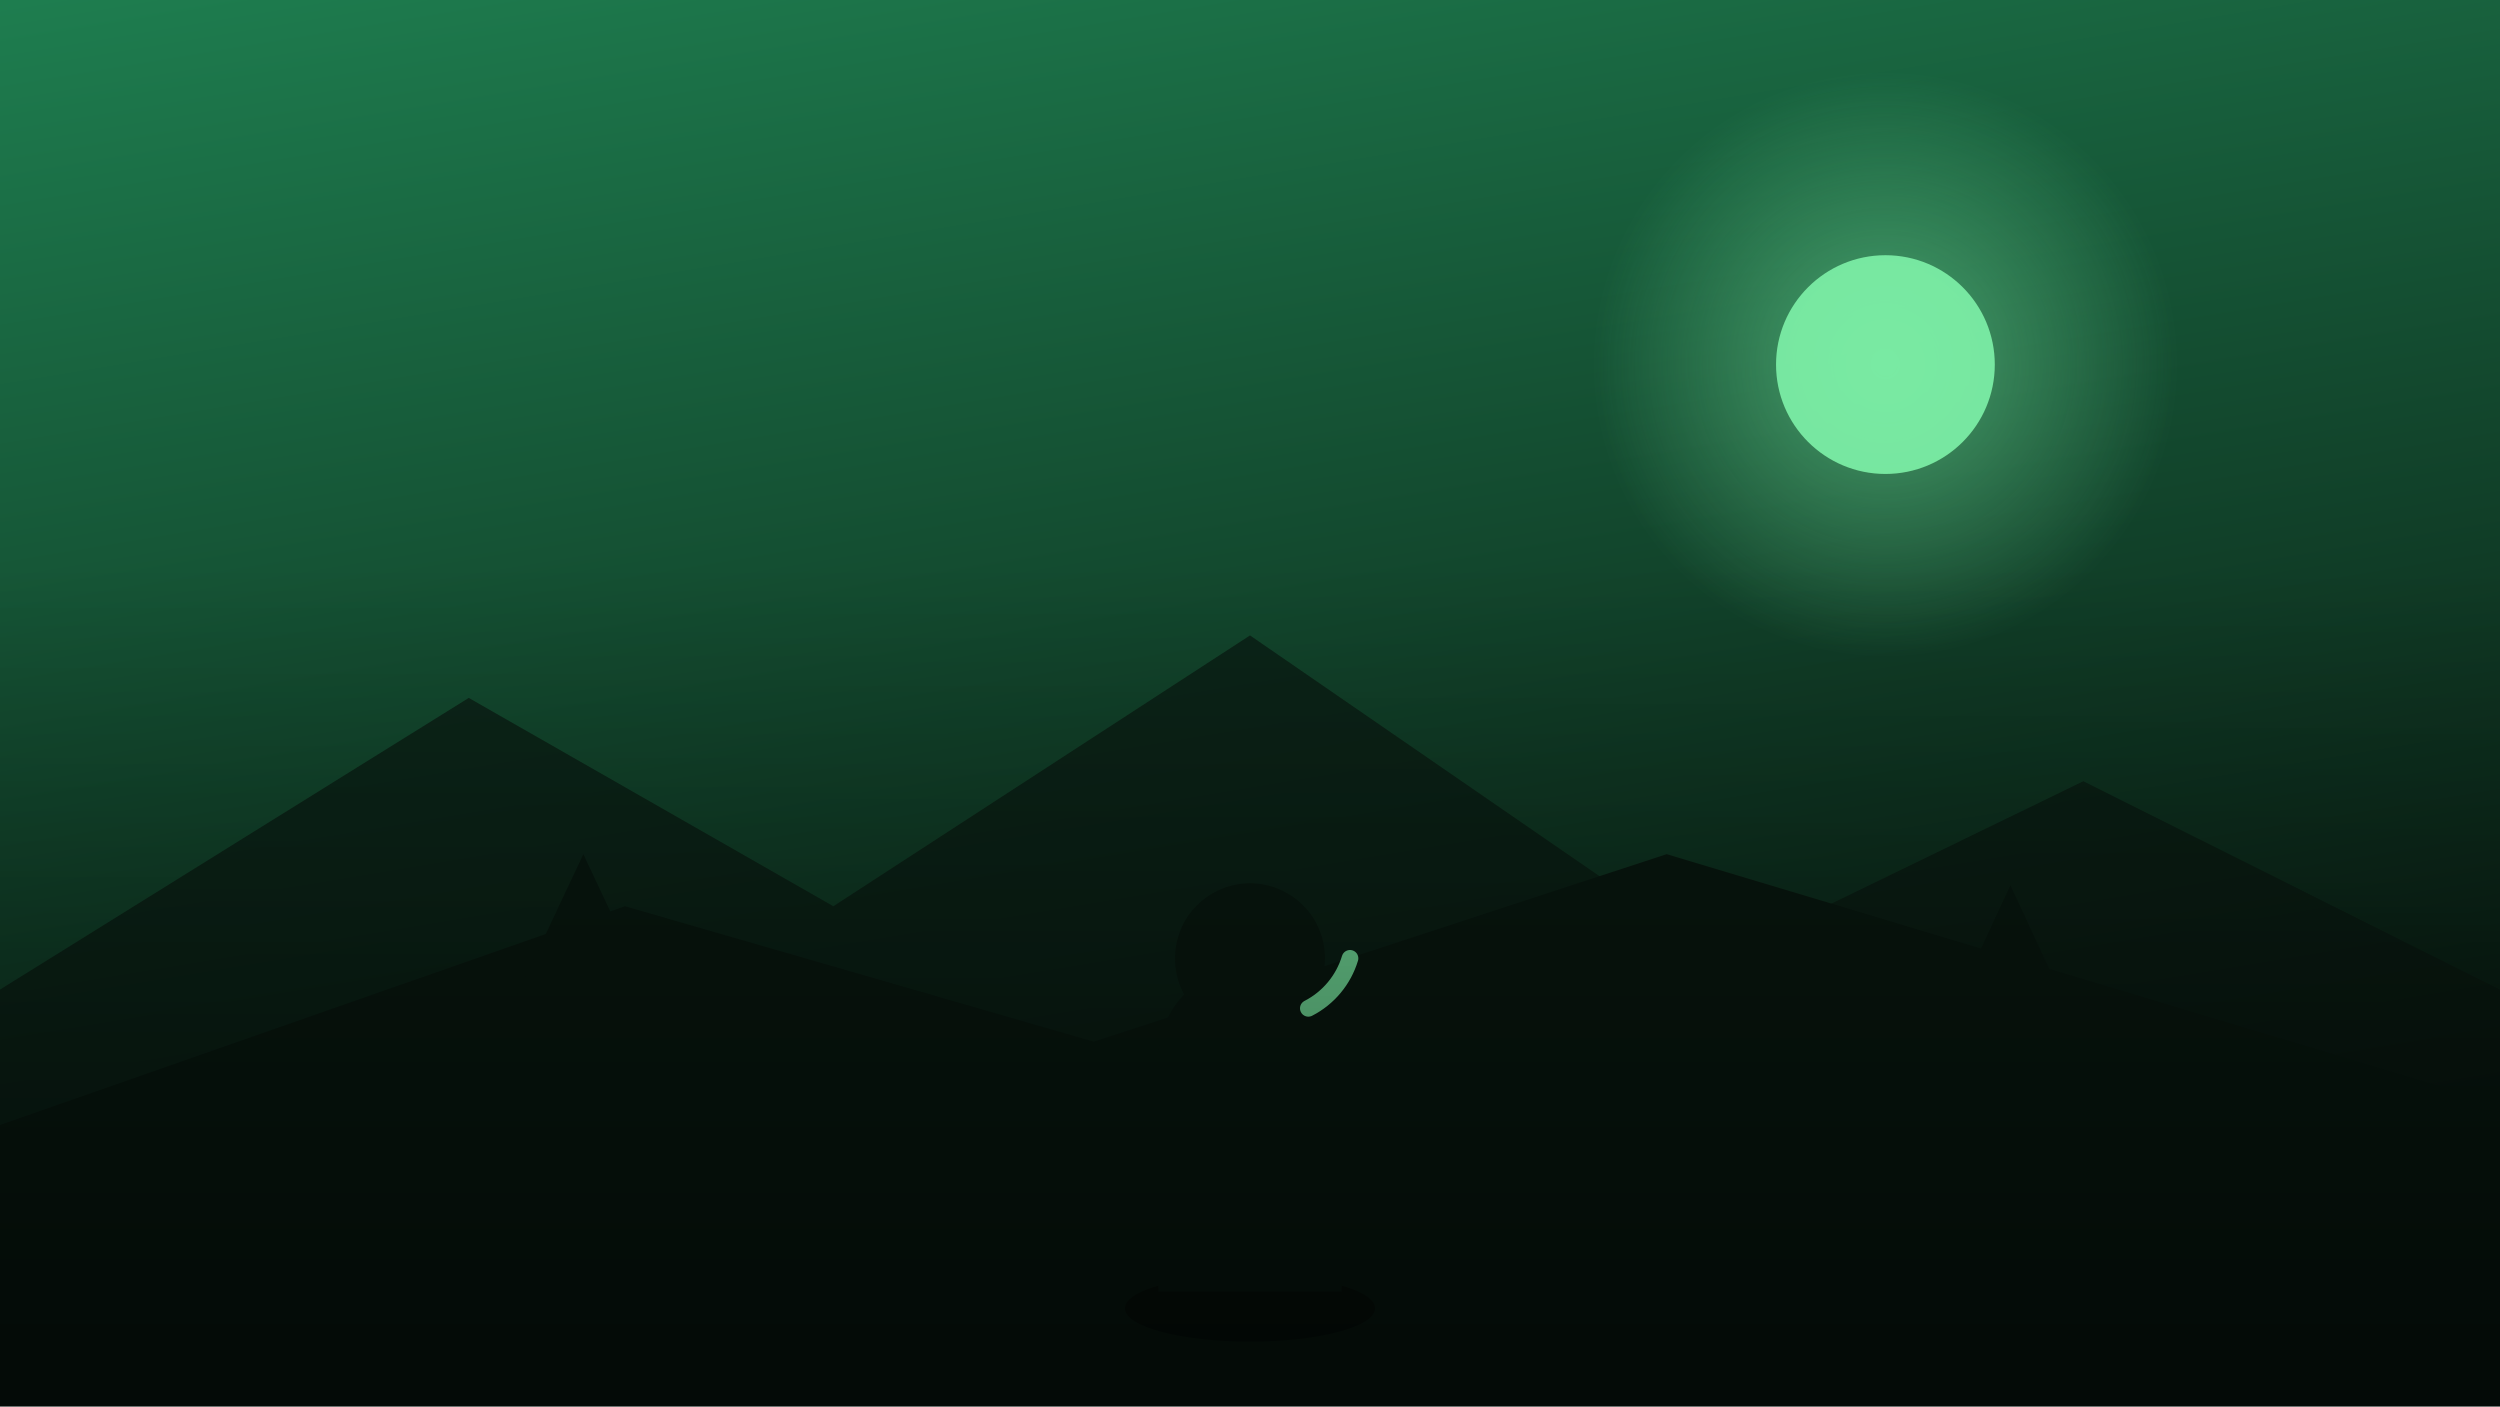
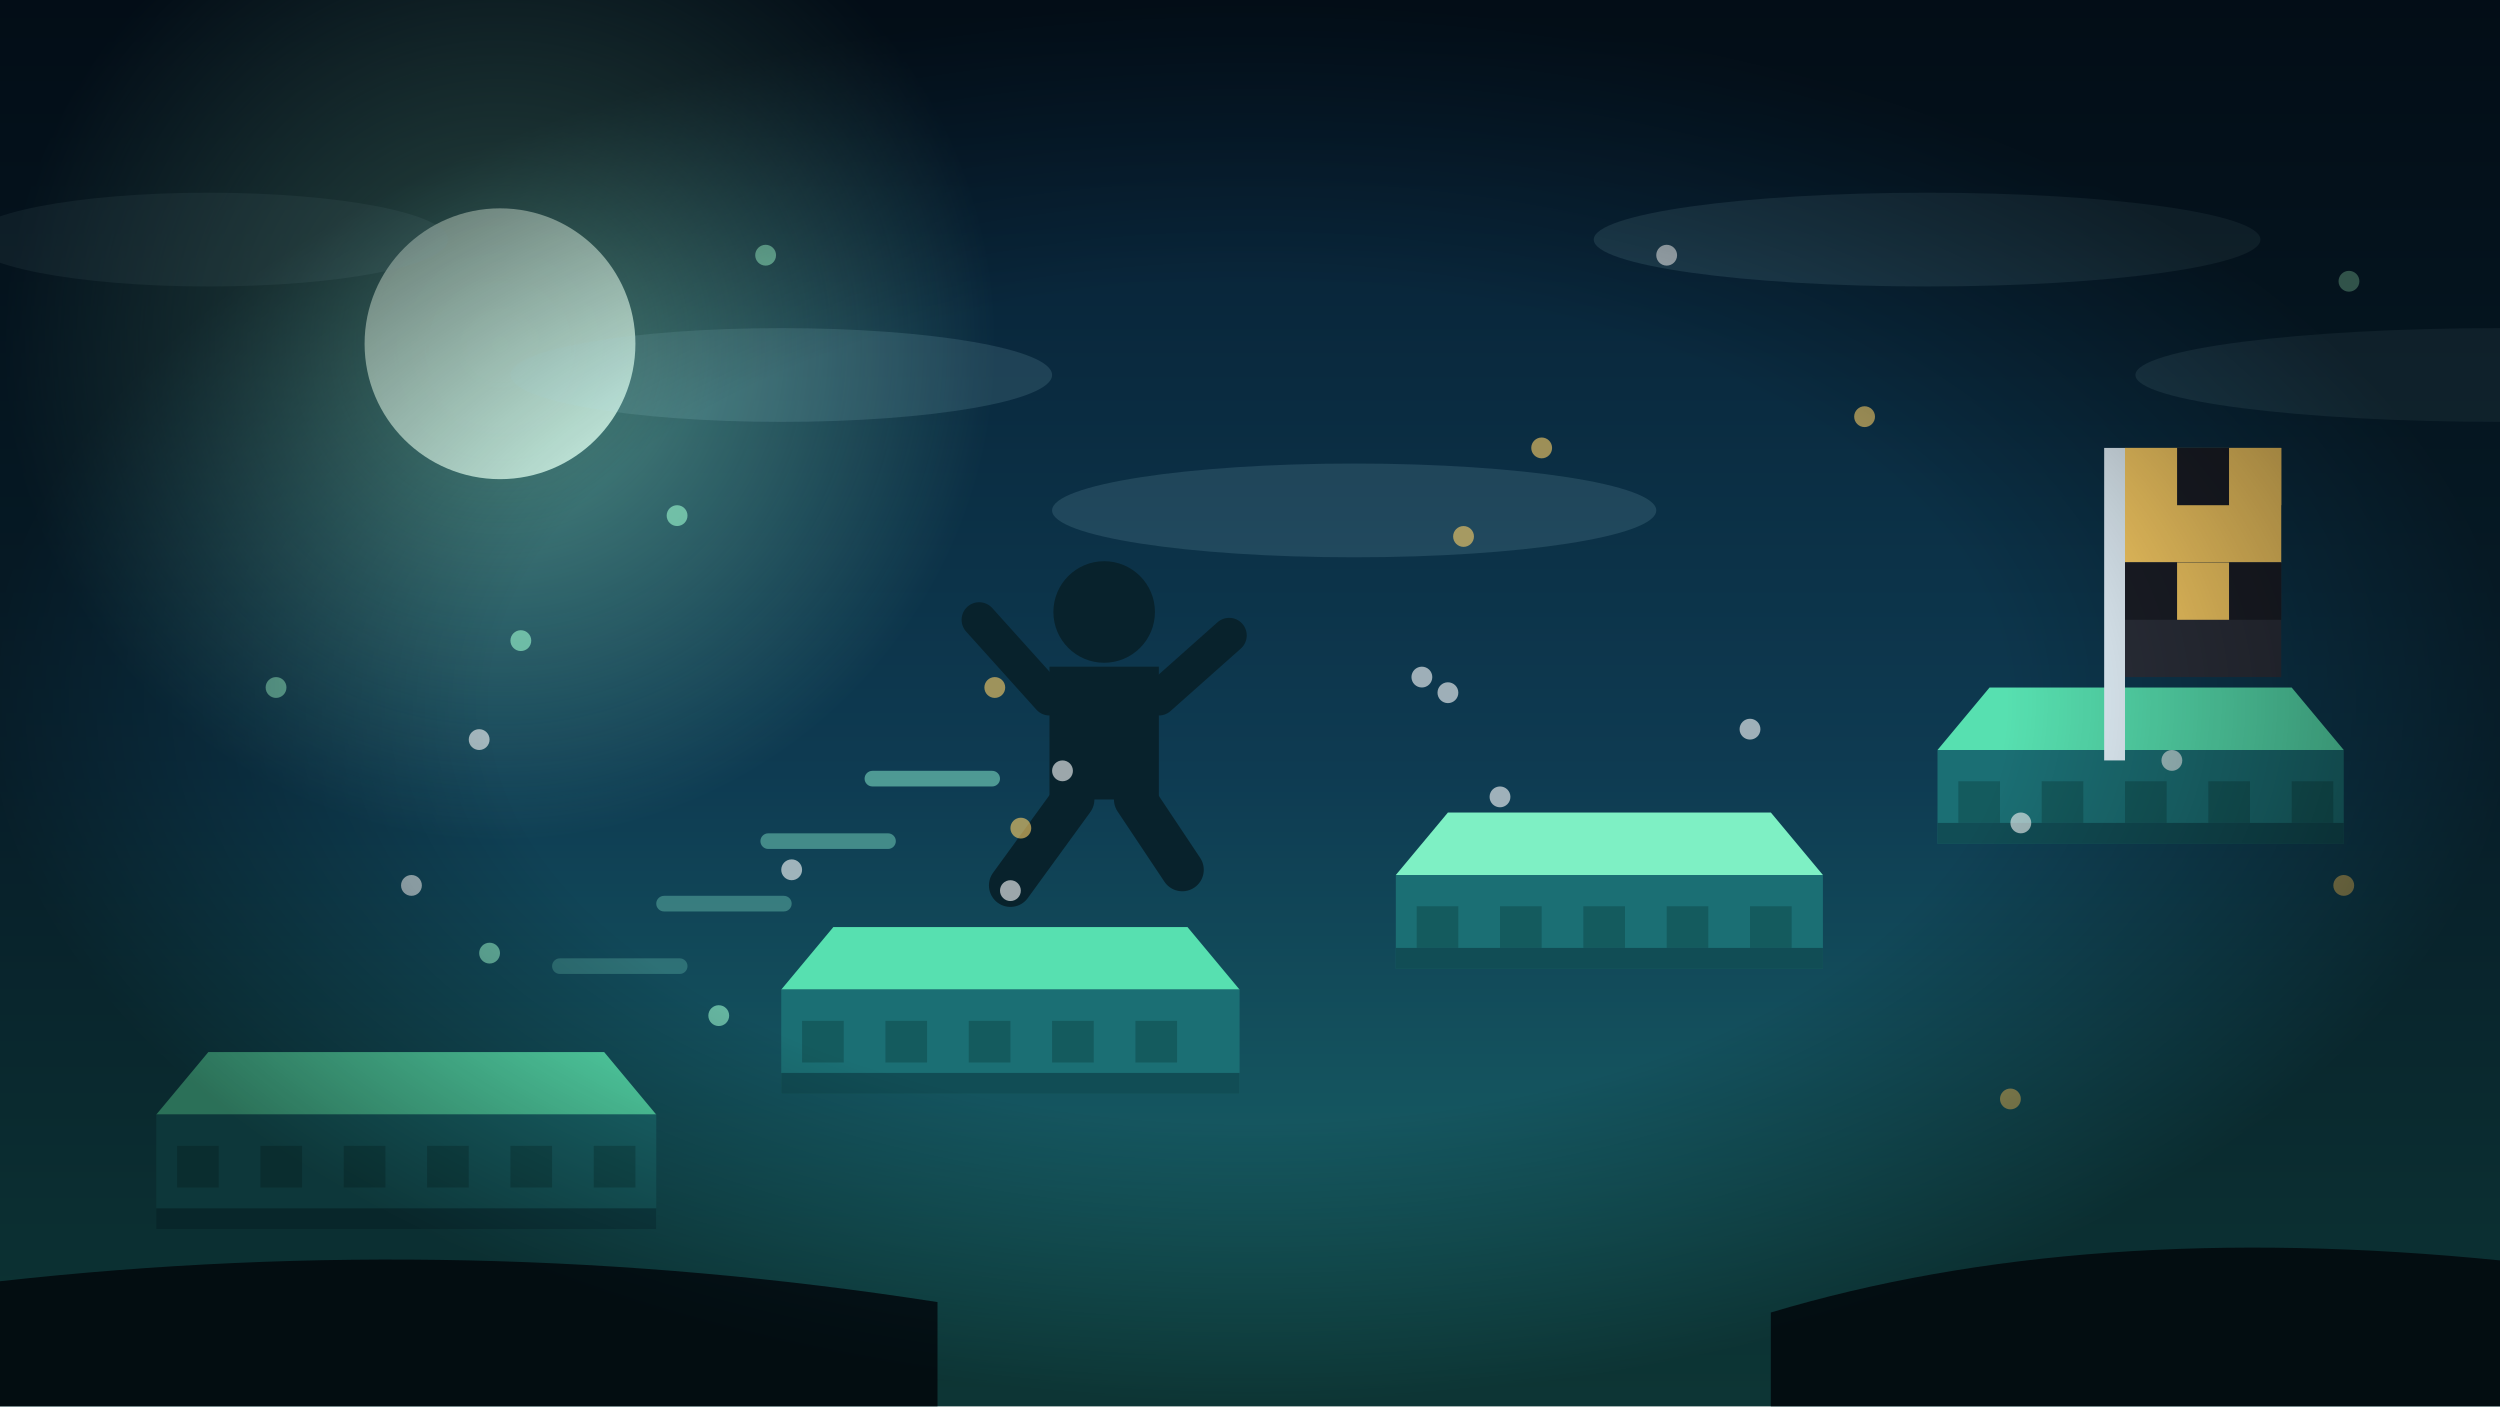
<svg xmlns="http://www.w3.org/2000/svg" aria-hidden="true" class="poster-art" preserveAspectRatio="xMidYMid slice" viewBox="0 0 480 270">
  <defs>
-     <linearGradient id="skp2__2_studio" x1="0" x2="0.3" y1="0" y2="1">
-       <stop offset="0" stop-color="#1e7d4f" />
-       <stop offset="1" stop-color="#08170f" />
+     <linearGradient id="a2sky" x1="0" y1="0" x2="0" y2="1">
+       <stop offset="0" stop-color="#061b2e" />
+       <stop offset="0.55" stop-color="#0e3b52" />
+       <stop offset="1" stop-color="#1a6b6a" />
    </linearGradient>
-     <radialGradient id="glp2__2_studio">
-       <stop offset="0" stop-color="#7ef2a8" stop-opacity="0.85" />
-       <stop offset="1" stop-color="#7ef2a8" stop-opacity="0" />
+     <radialGradient id="a2sun" cx="50%" cy="50%" r="50%">
+       <stop offset="0" stop-color="#9dfbd1" stop-opacity="0.5" />
+       <stop offset="1" stop-color="#9dfbd1" stop-opacity="0" />
    </radialGradient>
-     <linearGradient id="vgp2__2_studio" x1="0" x2="0" y1="0" y2="1">
-       <stop offset="0.4" stop-color="#000" stop-opacity="0" />
-       <stop offset="1" stop-color="#000" stop-opacity="0.55" />
-     </linearGradient>
+     <radialGradient id="a2vig" cx="50%" cy="50%" r="50%">
+       <stop offset="0" stop-color="#000" stop-opacity="0" />
+       <stop offset="0.6" stop-color="#000" stop-opacity="0" />
+       <stop offset="1" stop-color="#000" stop-opacity="0.5" />
+     </radialGradient>
  </defs>
-   <rect fill="url(#skp2__2_studio)" height="270" width="480" />
-   <circle cx="362" cy="70" fill="url(#glp2__2_studio)" opacity="0.6" r="56" />
-   <circle cx="362" cy="70" fill="#7ef2a8" opacity="0.9" r="21" />
-   <path d="M0 190l90-56 70 40 80-52 90 62 70-34 80 40v80H0z" fill="#08170f" opacity="0.7" />
-   <path d="M0 216l120-42 90 26 110-36 160 48v58H0z" fill="#08170f" />
-   <g fill="#08170f">
-     <path d="M96 198l16-34 16 34z" />
-     <rect height="16" width="6" x="109" y="198" />
+   <rect width="480" height="270" fill="url(#a2sky)" />
+   <circle cx="96" cy="66" r="96" fill="url(#a2sun)" />
+   <circle cx="96" cy="66" r="26" fill="#d9fff0" opacity="0.85" />
+   <ellipse cx="40" cy="46" rx="46" ry="9" fill="#bff5ff" opacity="0.12" />
+   <ellipse cx="150" cy="72" rx="52" ry="9" fill="#bff5ff" opacity="0.12" />
+   <ellipse cx="260" cy="98" rx="58" ry="9" fill="#bff5ff" opacity="0.12" />
+   <ellipse cx="370" cy="46" rx="64" ry="9" fill="#bff5ff" opacity="0.12" />
+   <ellipse cx="480" cy="72" rx="70" ry="9" fill="#bff5ff" opacity="0.12" />
+   <polygon points="30,214 126,214 116,202 40,202" fill="#57e0b0" />
+   <rect x="30" y="214" width="96" height="22" fill="#1b6f74" />
+   <rect x="30" y="232" width="96" height="4" fill="#0d3f47" opacity="0.7" />
+   <rect x="34" y="220" width="8" height="8" fill="#0f4a4d" opacity="0.55" />
+   <rect x="50" y="220" width="8" height="8" fill="#0f4a4d" opacity="0.55" />
+   <rect x="66" y="220" width="8" height="8" fill="#0f4a4d" opacity="0.55" />
+   <rect x="82" y="220" width="8" height="8" fill="#0f4a4d" opacity="0.55" />
+   <rect x="98" y="220" width="8" height="8" fill="#0f4a4d" opacity="0.55" />
+   <rect x="114" y="220" width="8" height="8" fill="#0f4a4d" opacity="0.55" />
+   <polygon points="150,190 238,190 228,178 160,178" fill="#57e0b0" />
+   <rect x="150" y="190" width="88" height="20" fill="#1b6f74" />
+   <rect x="150" y="206" width="88" height="4" fill="#0d3f47" opacity="0.7" />
+   <rect x="154" y="196" width="8" height="8" fill="#0f4a4d" opacity="0.55" />
+   <rect x="170" y="196" width="8" height="8" fill="#0f4a4d" opacity="0.55" />
+   <rect x="186" y="196" width="8" height="8" fill="#0f4a4d" opacity="0.55" />
+   <rect x="202" y="196" width="8" height="8" fill="#0f4a4d" opacity="0.55" />
+   <rect x="218" y="196" width="8" height="8" fill="#0f4a4d" opacity="0.55" />
+   <polygon points="268,168 350,168 340,156 278,156" fill="#7ef0c4" />
+   <rect x="268" y="168" width="82" height="18" fill="#1b6f74" />
+   <rect x="268" y="182" width="82" height="4" fill="#0d3f47" opacity="0.7" />
+   <rect x="272" y="174" width="8" height="8" fill="#0f4a4d" opacity="0.55" />
+   <rect x="288" y="174" width="8" height="8" fill="#0f4a4d" opacity="0.55" />
+   <rect x="304" y="174" width="8" height="8" fill="#0f4a4d" opacity="0.55" />
+   <rect x="320" y="174" width="8" height="8" fill="#0f4a4d" opacity="0.55" />
+   <rect x="336" y="174" width="8" height="8" fill="#0f4a4d" opacity="0.55" />
+   <polygon points="372,144 450,144 440,132 382,132" fill="#57e0b0" />
+   <rect x="372" y="144" width="78" height="18" fill="#1b6f74" />
+   <rect x="372" y="158" width="78" height="4" fill="#0d3f47" opacity="0.7" />
+   <rect x="376" y="150" width="8" height="8" fill="#0f4a4d" opacity="0.55" />
+   <rect x="392" y="150" width="8" height="8" fill="#0f4a4d" opacity="0.55" />
+   <rect x="408" y="150" width="8" height="8" fill="#0f4a4d" opacity="0.55" />
+   <rect x="424" y="150" width="8" height="8" fill="#0f4a4d" opacity="0.55" />
+   <rect x="440" y="150" width="8" height="8" fill="#0f4a4d" opacity="0.55" />
+   <g transform="translate(212 158) scale(1.5)">
+     <g>
+       <circle cx="0" cy="-27" r="6.5" fill="#08222c" />
+       <path d="M-7 -20 h14 v17 h-14z" fill="#08222c" />
+       <path d="M-7 -16 -16 -26 M7 -16 16 -24" stroke="#08222c" stroke-width="4.5" stroke-linecap="round" fill="none" />
+       <path d="M-4 -3 -12 8 M4 -3 10 6" stroke="#08222c" stroke-width="5.5" stroke-linecap="round" fill="none" />
+     </g>
  </g>
-   <g fill="#08170f">
-     <path d="M372 200l14-30 14 30z" />
-     <rect height="14" width="6" x="383" y="200" />
-   </g>
-   <g transform="translate(240 176) scale(1.6)">
-     <ellipse cx="0" cy="47" fill="#000" opacity="0.35" rx="15" ry="4" />
-     <path d="M-11 45V17a11 11 0 0 1 22 0v28z" fill="#08170f" />
-     <circle cx="0" cy="5" fill="#08170f" r="9" />
-     <path d="M7 11a10 10 0 0 0 5-6" fill="none" opacity="0.85" stroke="#7ef2a8" stroke-linecap="round" stroke-width="2" />
-   </g>
-   <rect fill="url(#vgp2__2_studio)" height="270" width="480" />
+   <rect x="166" y="148" width="26" height="3" rx="1.5" fill="#8ef7d6" opacity="0.5" />
+   <rect x="146" y="160" width="26" height="3" rx="1.5" fill="#8ef7d6" opacity="0.41" />
+   <rect x="126" y="172" width="26" height="3" rx="1.5" fill="#8ef7d6" opacity="0.32" />
+   <rect x="106" y="184" width="26" height="3" rx="1.5" fill="#8ef7d6" opacity="0.23" />
+   <rect x="404" y="86" width="4" height="60" fill="#e8f6ff" />
+   <path d="M408 86 h30 v22 h-30z" fill="#ffd166" />
+   <path d="M408 108 h30 v22 h-30z" fill="#2b2f3a" />
+   <rect x="408" y="86" width="10" height="11" fill="#ffd166" />
+   <rect x="408" y="108" width="10" height="11" fill="#1b1e27" />
+   <rect x="418" y="86" width="10" height="11" fill="#1b1e27" />
+   <rect x="418" y="108" width="10" height="11" fill="#ffd166" />
+   <rect x="428" y="86" width="10" height="11" fill="#ffd166" />
+   <rect x="428" y="108" width="10" height="11" fill="#1b1e27" />
+   <circle cx="451" cy="54" r="2" fill="#9dfbd1" opacity="0.6" />
+   <circle cx="53" cy="132" r="2" fill="#9dfbd1" opacity="0.6" />
+   <circle cx="386" cy="211" r="2" fill="#ffd166" opacity="0.6" />
+   <circle cx="138" cy="195" r="2" fill="#9dfbd1" opacity="0.6" />
+   <circle cx="320" cy="49" r="2" fill="#ffffff" opacity="0.6" />
+   <circle cx="358" cy="80" r="2" fill="#ffd166" opacity="0.6" />
+   <circle cx="336" cy="140" r="2" fill="#ffffff" opacity="0.6" />
+   <circle cx="450" cy="170" r="2" fill="#ffd166" opacity="0.6" />
+   <circle cx="288" cy="153" r="2" fill="#ffffff" opacity="0.6" />
+   <circle cx="147" cy="49" r="2" fill="#9dfbd1" opacity="0.6" />
+   <circle cx="196" cy="159" r="2" fill="#ffd166" opacity="0.6" />
+   <circle cx="204" cy="148" r="2" fill="#ffffff" opacity="0.6" />
+   <circle cx="94" cy="183" r="2" fill="#9dfbd1" opacity="0.6" />
+   <circle cx="130" cy="99" r="2" fill="#9dfbd1" opacity="0.6" />
+   <circle cx="100" cy="123" r="2" fill="#9dfbd1" opacity="0.6" />
+   <circle cx="79" cy="170" r="2" fill="#ffffff" opacity="0.6" />
+   <circle cx="194" cy="171" r="2" fill="#ffffff" opacity="0.6" />
+   <circle cx="296" cy="86" r="2" fill="#ffd166" opacity="0.6" />
+   <circle cx="417" cy="146" r="2" fill="#ffffff" opacity="0.6" />
+   <circle cx="278" cy="133" r="2" fill="#ffffff" opacity="0.6" />
+   <circle cx="191" cy="132" r="2" fill="#ffd166" opacity="0.6" />
+   <circle cx="92" cy="142" r="2" fill="#ffffff" opacity="0.6" />
+   <circle cx="388" cy="158" r="2" fill="#ffffff" opacity="0.6" />
+   <circle cx="281" cy="103" r="2" fill="#ffd166" opacity="0.6" />
+   <circle cx="152" cy="167" r="2" fill="#ffffff" opacity="0.6" />
+   <circle cx="273" cy="130" r="2" fill="#ffffff" opacity="0.6" />
+   <path d="M0 270 L0 246 Q90 236 180 250 L180 270 Z" fill="#061a22" />
+   <path d="M480 270 L480 242 Q400 234 340 252 L340 270 Z" fill="#061a22" />
+   <rect width="480" height="270" fill="url(#a2vig)" />
</svg>
